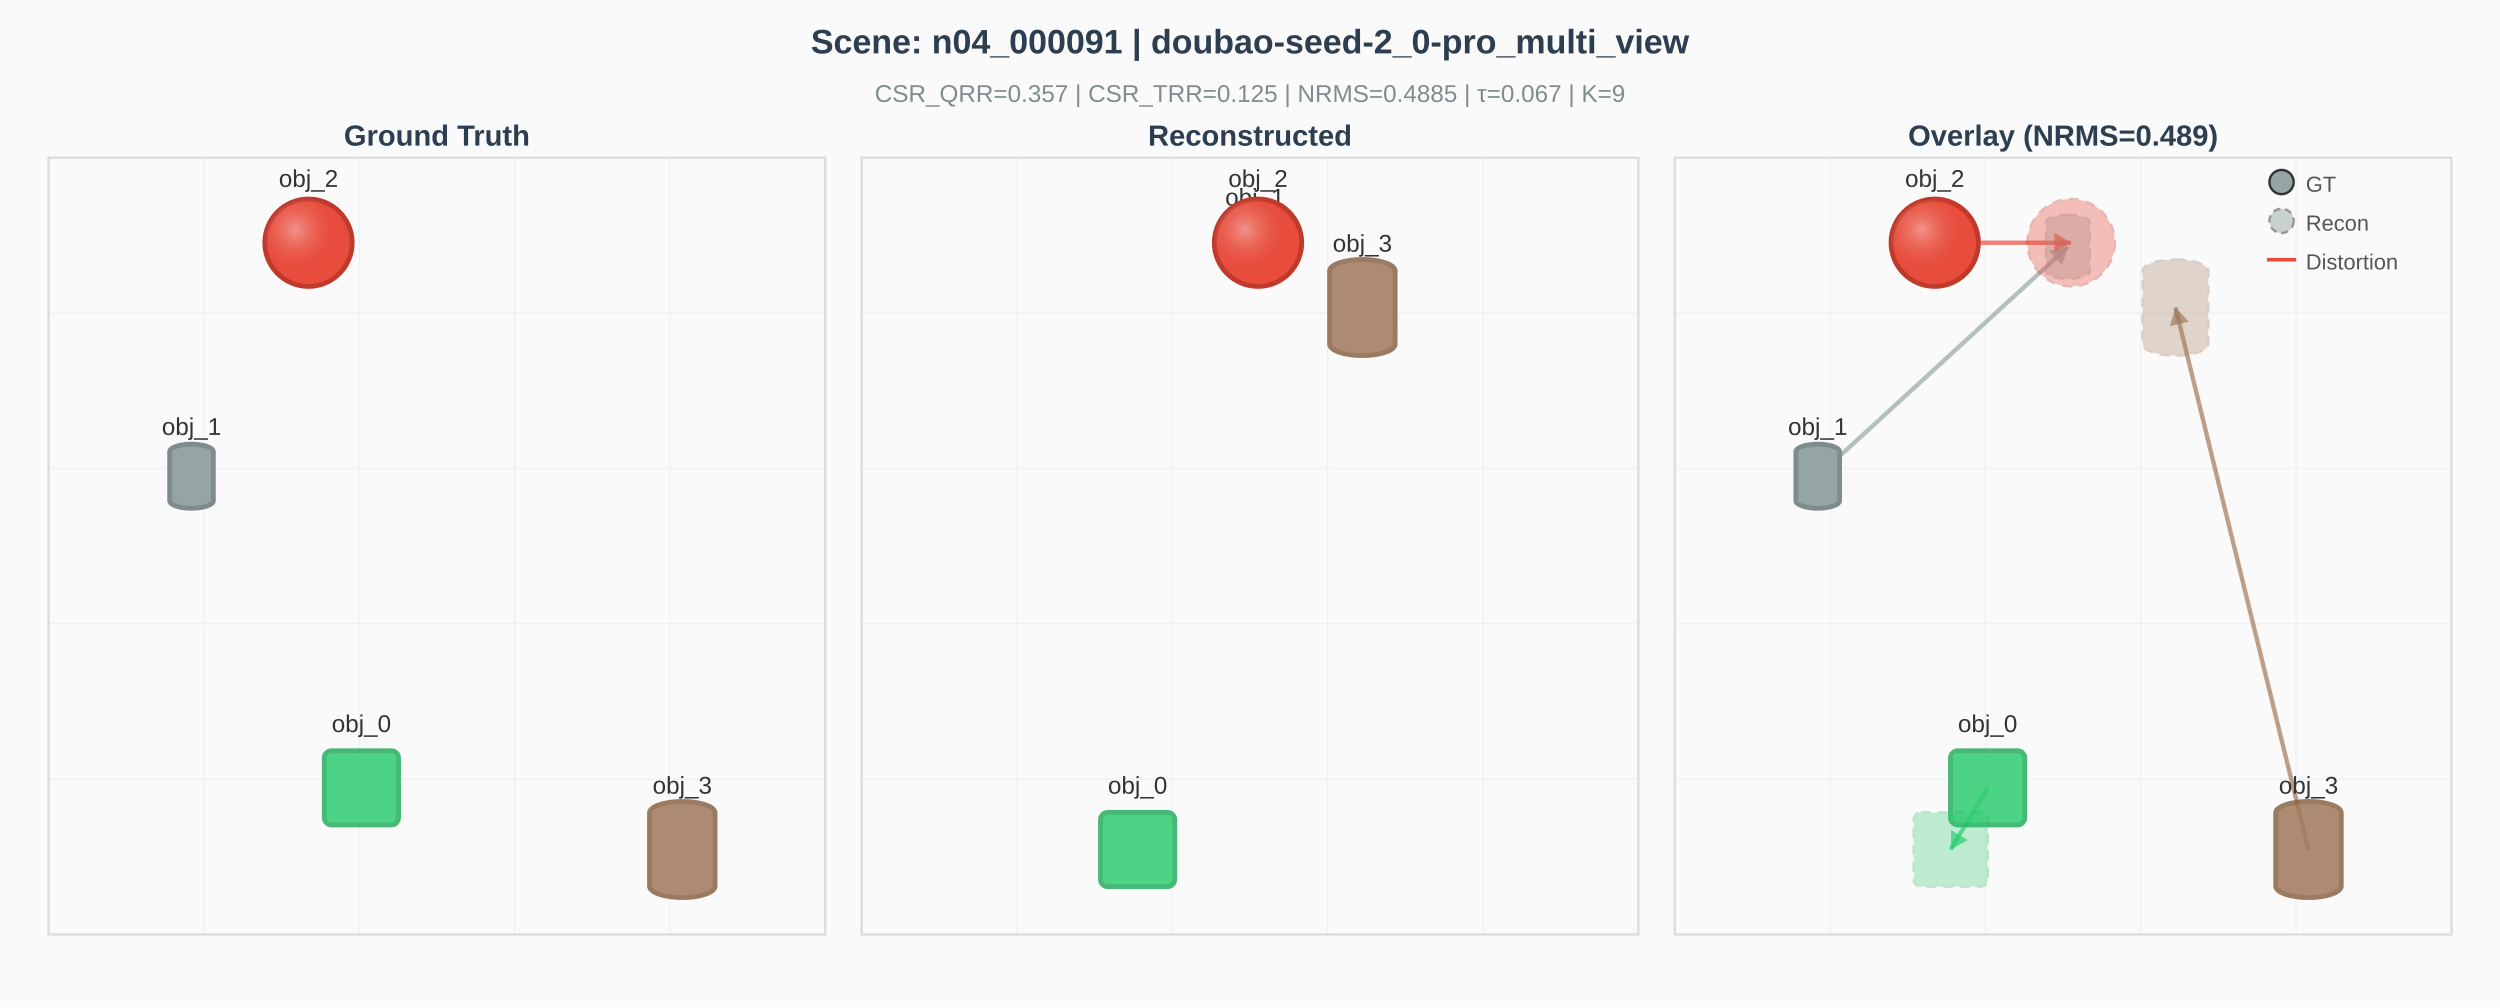
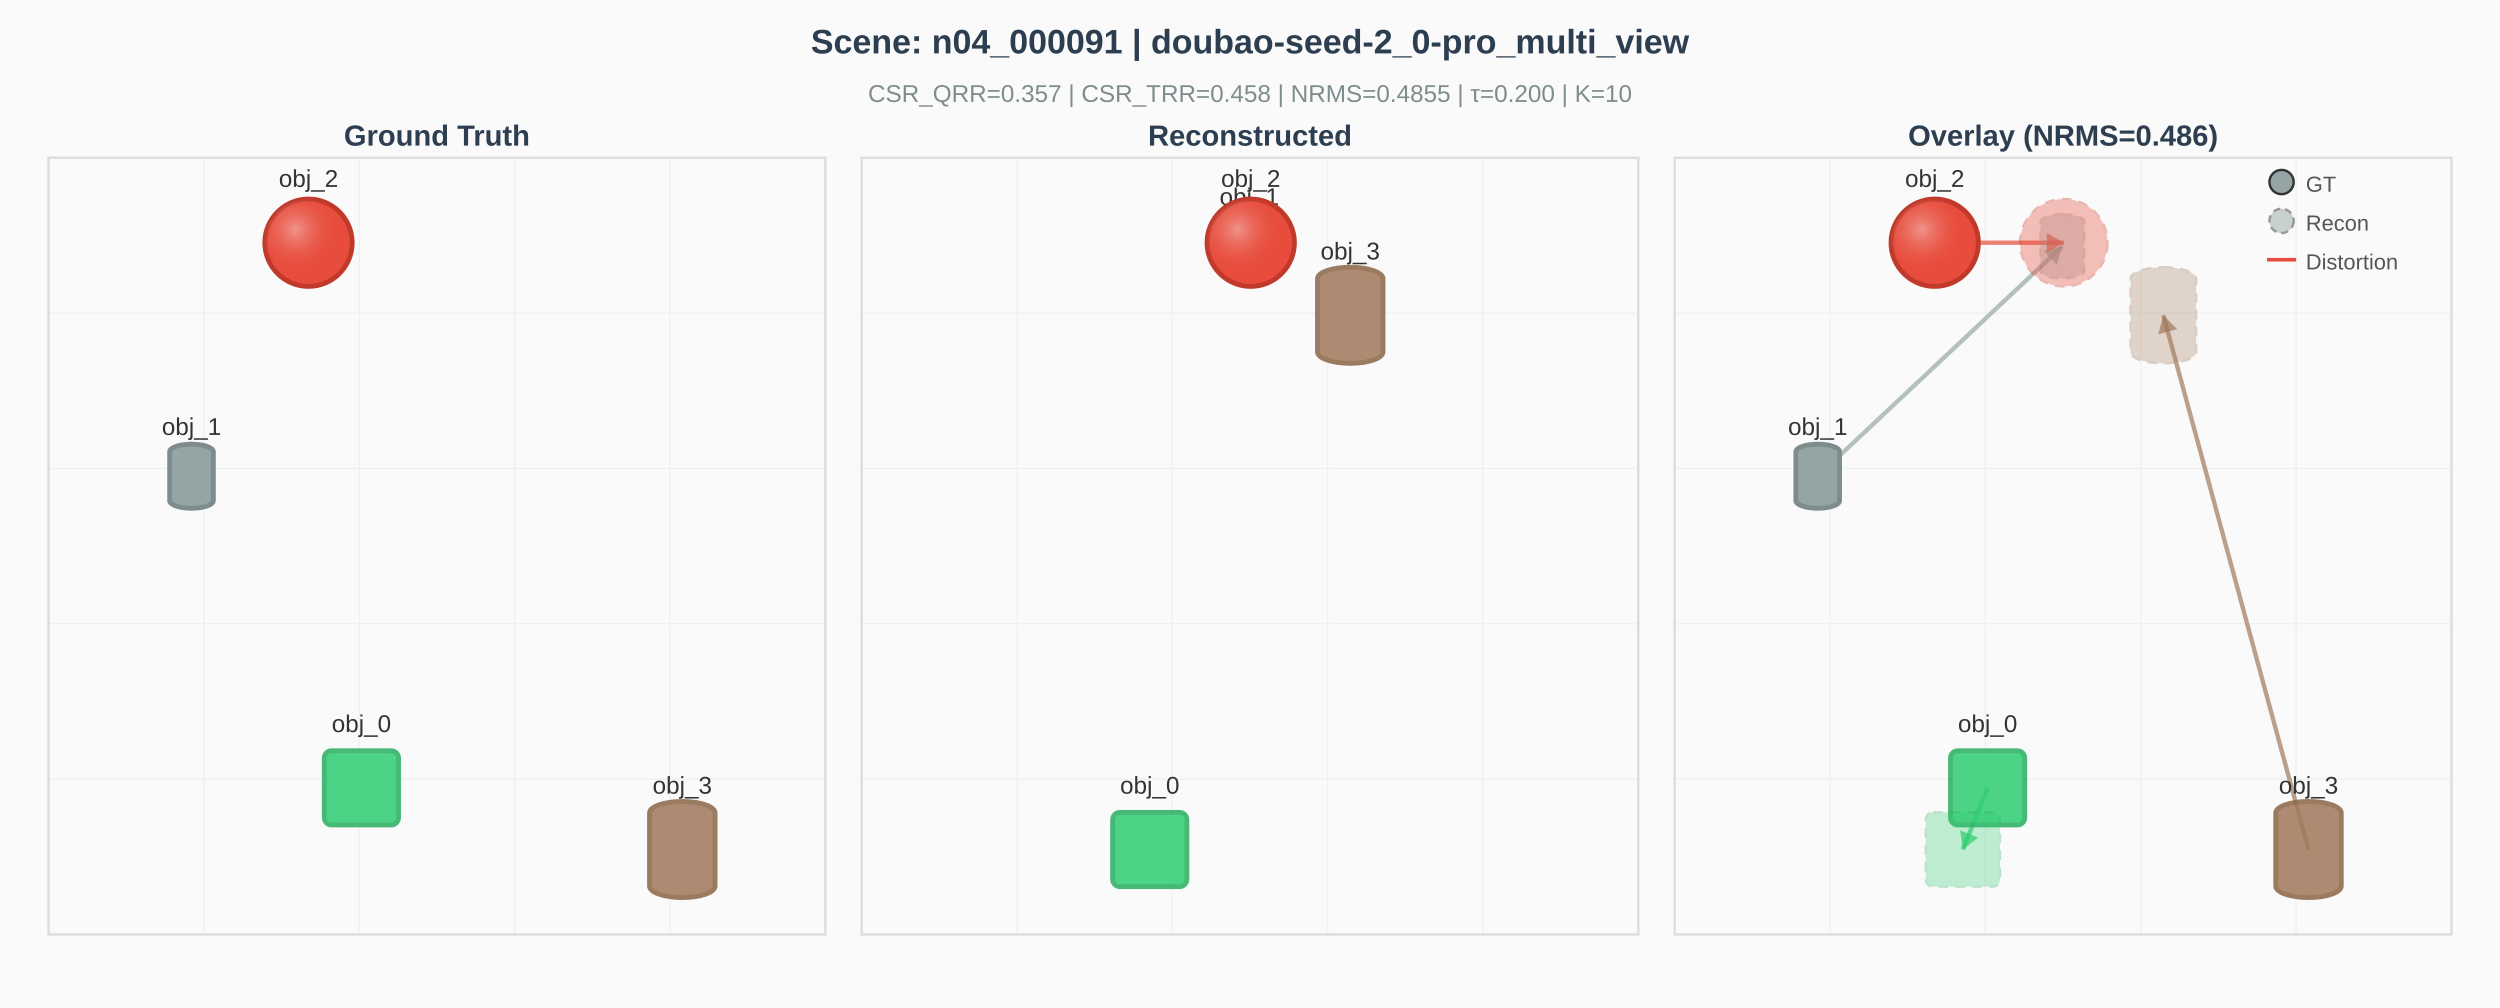
<svg xmlns="http://www.w3.org/2000/svg" width="1030" height="415" viewBox="0 0 1030 415" style="font-family: 'Helvetica Neue', Arial, sans-serif;">
  <rect width="1030" height="415" fill="#fafafa" />
  <text x="515" y="22" text-anchor="middle" font-size="14" font-weight="bold" fill="#2c3e50">Scene: n04_000091 | doubao-seed-2_0-pro_multi_view</text>
-   <text x="515" y="42" text-anchor="middle" font-size="10" fill="#7f8c8d">CSR_QRR=0.357  |  CSR_TRR=0.125  |  NRMS=0.4885  |  τ=0.067  |  K=9</text>
+   <text x="515" y="42" text-anchor="middle" font-size="10" fill="#7f8c8d">CSR_QRR=0.357  |  CSR_TRR=0.458  |  NRMS=0.4855  |  τ=0.200  |  K=10</text>
  <line x1="20.0" y1="65.0" x2="20.0" y2="385.0" stroke="#ecf0f1" stroke-width="0.5" />
  <line x1="20.0" y1="65.0" x2="340.0" y2="65.0" stroke="#ecf0f1" stroke-width="0.5" />
  <line x1="84.0" y1="65.0" x2="84.0" y2="385.0" stroke="#ecf0f1" stroke-width="0.5" />
  <line x1="20.0" y1="129.0" x2="340.0" y2="129.0" stroke="#ecf0f1" stroke-width="0.5" />
  <line x1="148.0" y1="65.0" x2="148.0" y2="385.0" stroke="#ecf0f1" stroke-width="0.5" />
  <line x1="20.0" y1="193.0" x2="340.0" y2="193.0" stroke="#ecf0f1" stroke-width="0.5" />
  <line x1="212.0" y1="65.0" x2="212.0" y2="385.0" stroke="#ecf0f1" stroke-width="0.5" />
  <line x1="20.0" y1="257.0" x2="340.0" y2="257.0" stroke="#ecf0f1" stroke-width="0.5" />
  <line x1="276.0" y1="65.0" x2="276.0" y2="385.0" stroke="#ecf0f1" stroke-width="0.5" />
  <line x1="20.0" y1="321.0" x2="340.0" y2="321.0" stroke="#ecf0f1" stroke-width="0.5" />
  <line x1="340.0" y1="65.0" x2="340.0" y2="385.0" stroke="#ecf0f1" stroke-width="0.5" />
  <line x1="20.0" y1="385.0" x2="340.0" y2="385.0" stroke="#ecf0f1" stroke-width="0.5" />
  <rect x="20.0" y="65.0" width="320.0" height="320.0" fill="none" stroke="#ddd" stroke-width="1" />
  <text x="180" y="60" text-anchor="middle" font-size="12" font-weight="bold" fill="#2c3e50">Ground Truth</text>
  <rect x="133.6" y="309.3" width="30.6" height="30.6" rx="3" ry="3" fill="#2ecc71" stroke="#27ae60" stroke-width="2.0" opacity="0.85" />
  <text x="148.9" y="301.6" text-anchor="middle" font-size="10" fill="#333" opacity="1.0">obj_0</text>
  <defs>
    <radialGradient id="grad_obj_1" cx="35%" cy="35%">
      <stop offset="0%" stop-color="white" stop-opacity="0.4" />
      <stop offset="100%" stop-color="#95a5a6" stop-opacity="0" />
    </radialGradient>
  </defs>
  <rect x="69.9" y="183.0" width="18.0" height="26.4" rx="9.0" ry="3.1" fill="#95a5a6" stroke="#7f8c8d" stroke-width="2.0" opacity="1.0" />
  <text x="78.9" y="179.2" text-anchor="middle" font-size="10" fill="#333" opacity="1.0">obj_1</text>
  <defs>
    <radialGradient id="grad_obj_2" cx="35%" cy="35%">
      <stop offset="0%" stop-color="white" stop-opacity="0.4" />
      <stop offset="100%" stop-color="#e74c3c" stop-opacity="0" />
    </radialGradient>
  </defs>
  <circle cx="127.1" cy="100.0" r="18" fill="#e74c3c" stroke="#c0392b" stroke-width="2.0" opacity="1.0" />
  <circle cx="127.1" cy="100.0" r="18" fill="url(#grad_obj_2)" opacity="1.0" />
  <text x="127.1" y="77.0" text-anchor="middle" font-size="10" fill="#333" opacity="1.0">obj_2</text>
  <rect x="267.6" y="330.2" width="27.0" height="39.6" rx="13.5" ry="4.7" fill="#a0785a" stroke="#8b6545" stroke-width="2.0" opacity="0.85" />
  <text x="281.1" y="327.0" text-anchor="middle" font-size="10" fill="#333" opacity="1.0">obj_3</text>
  <line x1="355.0" y1="65.0" x2="355.0" y2="385.0" stroke="#ecf0f1" stroke-width="0.5" />
  <line x1="355.0" y1="65.0" x2="675.0" y2="65.0" stroke="#ecf0f1" stroke-width="0.5" />
  <line x1="419.0" y1="65.0" x2="419.0" y2="385.0" stroke="#ecf0f1" stroke-width="0.5" />
  <line x1="355.0" y1="129.0" x2="675.0" y2="129.0" stroke="#ecf0f1" stroke-width="0.5" />
  <line x1="483.0" y1="65.0" x2="483.0" y2="385.0" stroke="#ecf0f1" stroke-width="0.5" />
  <line x1="355.0" y1="193.0" x2="675.0" y2="193.0" stroke="#ecf0f1" stroke-width="0.5" />
  <line x1="547.0" y1="65.0" x2="547.0" y2="385.0" stroke="#ecf0f1" stroke-width="0.5" />
  <line x1="355.0" y1="257.0" x2="675.0" y2="257.0" stroke="#ecf0f1" stroke-width="0.5" />
  <line x1="611.0" y1="65.0" x2="611.0" y2="385.0" stroke="#ecf0f1" stroke-width="0.5" />
  <line x1="355.0" y1="321.0" x2="675.0" y2="321.0" stroke="#ecf0f1" stroke-width="0.5" />
  <line x1="675.0" y1="65.0" x2="675.0" y2="385.0" stroke="#ecf0f1" stroke-width="0.5" />
  <line x1="355.0" y1="385.0" x2="675.0" y2="385.0" stroke="#ecf0f1" stroke-width="0.5" />
  <rect x="355.0" y="65.0" width="320.0" height="320.0" fill="none" stroke="#ddd" stroke-width="1" />
  <text x="515" y="60" text-anchor="middle" font-size="12" font-weight="bold" fill="#2c3e50">Reconstructed</text>
-   <rect x="453.4" y="334.7" width="30.6" height="30.6" rx="3" ry="3" fill="#2ecc71" stroke="#27ae60" stroke-width="2.0" opacity="0.85" />
-   <text x="468.7" y="327.0" text-anchor="middle" font-size="10" fill="#333" opacity="1.0">obj_0</text>
+   <rect x="458.4" y="334.7" width="30.6" height="30.6" rx="3" ry="3" fill="#2ecc71" stroke="#27ae60" stroke-width="2.0" opacity="0.85" />
+   <text x="473.7" y="327.0" text-anchor="middle" font-size="10" fill="#333" opacity="1.0">obj_0</text>
  <defs>
    <radialGradient id="grad_obj_1" cx="35%" cy="35%">
      <stop offset="0%" stop-color="white" stop-opacity="0.4" />
      <stop offset="100%" stop-color="#95a5a6" stop-opacity="0" />
    </radialGradient>
  </defs>
-   <rect x="508.0" y="88.5" width="18.0" height="26.4" rx="9.0" ry="3.1" fill="#95a5a6" stroke="#7f8c8d" stroke-width="2.0" opacity="1.0" />
-   <text x="517.0" y="84.7" text-anchor="middle" font-size="10" fill="#333" opacity="1.0">obj_1</text>
+   <rect x="505.7" y="88.3" width="18.0" height="26.4" rx="9.0" ry="3.1" fill="#95a5a6" stroke="#7f8c8d" stroke-width="2.0" opacity="1.0" />
+   <text x="514.7" y="84.5" text-anchor="middle" font-size="10" fill="#333" opacity="1.0">obj_1</text>
  <defs>
    <radialGradient id="grad_obj_2" cx="35%" cy="35%">
      <stop offset="0%" stop-color="white" stop-opacity="0.4" />
      <stop offset="100%" stop-color="#e74c3c" stop-opacity="0" />
    </radialGradient>
  </defs>
-   <circle cx="518.3" cy="100.0" r="18" fill="#e74c3c" stroke="#c0392b" stroke-width="2.0" opacity="1.0" />
-   <circle cx="518.3" cy="100.0" r="18" fill="url(#grad_obj_2)" opacity="1.0" />
-   <text x="518.3" y="77.0" text-anchor="middle" font-size="10" fill="#333" opacity="1.0">obj_2</text>
-   <rect x="547.8" y="106.9" width="27.0" height="39.6" rx="13.5" ry="4.7" fill="#a0785a" stroke="#8b6545" stroke-width="2.0" opacity="0.85" />
-   <text x="561.3" y="103.7" text-anchor="middle" font-size="10" fill="#333" opacity="1.0">obj_3</text>
+   <circle cx="515.3" cy="100.0" r="18" fill="#e74c3c" stroke="#c0392b" stroke-width="2.0" opacity="1.0" />
+   <circle cx="515.3" cy="100.0" r="18" fill="url(#grad_obj_2)" opacity="1.0" />
+   <text x="515.3" y="77.0" text-anchor="middle" font-size="10" fill="#333" opacity="1.0">obj_2</text>
+   <rect x="542.8" y="110.1" width="27.0" height="39.6" rx="13.5" ry="4.7" fill="#a0785a" stroke="#8b6545" stroke-width="2.0" opacity="0.85" />
+   <text x="556.3" y="106.9" text-anchor="middle" font-size="10" fill="#333" opacity="1.0">obj_3</text>
  <line x1="690.0" y1="65.0" x2="690.0" y2="385.0" stroke="#ecf0f1" stroke-width="0.5" />
  <line x1="690.0" y1="65.0" x2="1010.0" y2="65.0" stroke="#ecf0f1" stroke-width="0.5" />
  <line x1="754.0" y1="65.0" x2="754.0" y2="385.0" stroke="#ecf0f1" stroke-width="0.5" />
  <line x1="690.0" y1="129.0" x2="1010.0" y2="129.0" stroke="#ecf0f1" stroke-width="0.5" />
  <line x1="818.0" y1="65.0" x2="818.0" y2="385.0" stroke="#ecf0f1" stroke-width="0.5" />
  <line x1="690.0" y1="193.0" x2="1010.0" y2="193.0" stroke="#ecf0f1" stroke-width="0.5" />
  <line x1="882.0" y1="65.0" x2="882.0" y2="385.0" stroke="#ecf0f1" stroke-width="0.5" />
  <line x1="690.0" y1="257.0" x2="1010.0" y2="257.0" stroke="#ecf0f1" stroke-width="0.5" />
  <line x1="946.0" y1="65.0" x2="946.0" y2="385.0" stroke="#ecf0f1" stroke-width="0.5" />
  <line x1="690.0" y1="321.0" x2="1010.0" y2="321.0" stroke="#ecf0f1" stroke-width="0.5" />
  <line x1="1010.0" y1="65.0" x2="1010.0" y2="385.0" stroke="#ecf0f1" stroke-width="0.5" />
  <line x1="690.0" y1="385.0" x2="1010.0" y2="385.0" stroke="#ecf0f1" stroke-width="0.5" />
  <rect x="690.0" y="65.0" width="320.0" height="320.0" fill="none" stroke="#ddd" stroke-width="1" />
-   <text x="850" y="60" text-anchor="middle" font-size="12" font-weight="bold" fill="#2c3e50">Overlay (NRMS=0.489)</text>
-   <line x1="818.9" y1="324.6" x2="803.7" y2="350.0" stroke="#2ecc71" stroke-width="1.8" opacity="0.7" />
-   <polygon points="803.7,350.0 803.9,342.0 810.7,346.1" fill="#2ecc71" opacity="0.7" />
-   <line x1="748.9" y1="196.2" x2="852.0" y2="101.7" stroke="#95a5a6" stroke-width="1.8" opacity="0.7" />
-   <polygon points="852.0,101.7 849.6,109.3 844.2,103.4" fill="#95a5a6" opacity="0.7" />
-   <line x1="797.1" y1="100.0" x2="853.3" y2="100.0" stroke="#e74c3c" stroke-width="1.8" opacity="0.7" />
-   <polygon points="853.3,100.0 846.4,104.0 846.4,96.0" fill="#e74c3c" opacity="0.7" />
-   <line x1="951.1" y1="350.0" x2="896.3" y2="126.7" stroke="#a0785a" stroke-width="1.8" opacity="0.7" />
-   <polygon points="896.3,126.7 901.8,132.5 894.0,134.4" fill="#a0785a" opacity="0.7" />
+   <text x="850" y="60" text-anchor="middle" font-size="12" font-weight="bold" fill="#2c3e50">Overlay (NRMS=0.486)</text>
+   <line x1="818.9" y1="324.6" x2="808.7" y2="350.0" stroke="#2ecc71" stroke-width="1.8" opacity="0.7" />
+   <polygon points="808.7,350.0 807.6,342.1 815.0,345.1" fill="#2ecc71" opacity="0.7" />
+   <line x1="748.9" y1="196.2" x2="849.7" y2="101.5" stroke="#95a5a6" stroke-width="1.8" opacity="0.7" />
+   <polygon points="849.7,101.5 847.4,109.1 841.9,103.3" fill="#95a5a6" opacity="0.7" />
+   <line x1="797.1" y1="100.0" x2="850.3" y2="100.0" stroke="#e74c3c" stroke-width="1.8" opacity="0.7" />
+   <polygon points="850.3,100.0 843.3,104.0 843.3,96.0" fill="#e74c3c" opacity="0.7" />
+   <line x1="951.1" y1="350.0" x2="891.3" y2="129.9" stroke="#a0785a" stroke-width="1.8" opacity="0.7" />
+   <polygon points="891.3,129.9 897.0,135.6 889.2,137.7" fill="#a0785a" opacity="0.7" />
  <rect x="803.6" y="309.3" width="30.6" height="30.6" rx="3" ry="3" fill="#2ecc71" stroke="#27ae60" stroke-width="2.0" opacity="0.85" />
  <text x="818.9" y="301.6" text-anchor="middle" font-size="10" fill="#333" opacity="1.0">obj_0</text>
  <defs>
    <radialGradient id="grad_obj_1" cx="35%" cy="35%">
      <stop offset="0%" stop-color="white" stop-opacity="0.4" />
      <stop offset="100%" stop-color="#95a5a6" stop-opacity="0" />
    </radialGradient>
  </defs>
  <rect x="739.9" y="183.0" width="18.0" height="26.4" rx="9.0" ry="3.1" fill="#95a5a6" stroke="#7f8c8d" stroke-width="2.0" opacity="1.0" />
  <text x="748.9" y="179.2" text-anchor="middle" font-size="10" fill="#333" opacity="1.0">obj_1</text>
  <defs>
    <radialGradient id="grad_obj_2" cx="35%" cy="35%">
      <stop offset="0%" stop-color="white" stop-opacity="0.4" />
      <stop offset="100%" stop-color="#e74c3c" stop-opacity="0" />
    </radialGradient>
  </defs>
  <circle cx="797.1" cy="100.0" r="18" fill="#e74c3c" stroke="#c0392b" stroke-width="2.0" opacity="1.0" />
  <circle cx="797.1" cy="100.0" r="18" fill="url(#grad_obj_2)" opacity="1.0" />
  <text x="797.1" y="77.0" text-anchor="middle" font-size="10" fill="#333" opacity="1.0">obj_2</text>
  <rect x="937.6" y="330.2" width="27.0" height="39.6" rx="13.5" ry="4.7" fill="#a0785a" stroke="#8b6545" stroke-width="2.0" opacity="0.85" />
  <text x="951.1" y="327.0" text-anchor="middle" font-size="10" fill="#333" opacity="1.0">obj_3</text>
-   <rect x="788.4" y="334.7" width="30.6" height="30.6" rx="3" ry="3" fill="#2ecc71" stroke="#27ae60" stroke-width="1.0" stroke-dasharray="4,3" opacity="0.297" />
-   <text x="803.7" y="327.0" text-anchor="middle" font-size="9" fill="#333" opacity="0.597" />
-   <rect x="843.0" y="88.5" width="18.0" height="26.4" rx="9.0" ry="3.1" fill="#95a5a6" stroke="#7f8c8d" stroke-width="1.0" stroke-dasharray="4,3" opacity="0.35" />
-   <text x="852.0" y="84.7" text-anchor="middle" font-size="9" fill="#333" opacity="0.65" />
-   <circle cx="853.3" cy="100.0" r="18" fill="#e74c3c" stroke="#c0392b" stroke-width="1.0" stroke-dasharray="4,3" opacity="0.35" />
-   <text x="853.3" y="77.0" text-anchor="middle" font-size="9" fill="#333" opacity="0.65" />
-   <rect x="882.8" y="106.9" width="27.0" height="39.6" rx="13.5" ry="4.7" fill="#a0785a" stroke="#8b6545" stroke-width="1.0" stroke-dasharray="4,3" opacity="0.297" />
-   <text x="896.3" y="103.7" text-anchor="middle" font-size="9" fill="#333" opacity="0.597" />
+   <rect x="793.4" y="334.7" width="30.6" height="30.6" rx="3" ry="3" fill="#2ecc71" stroke="#27ae60" stroke-width="1.0" stroke-dasharray="4,3" opacity="0.297" />
+   <text x="808.7" y="327.0" text-anchor="middle" font-size="9" fill="#333" opacity="0.597" />
+   <rect x="840.7" y="88.3" width="18.0" height="26.4" rx="9.0" ry="3.1" fill="#95a5a6" stroke="#7f8c8d" stroke-width="1.0" stroke-dasharray="4,3" opacity="0.35" />
+   <text x="849.7" y="84.5" text-anchor="middle" font-size="9" fill="#333" opacity="0.65" />
+   <circle cx="850.3" cy="100.0" r="18" fill="#e74c3c" stroke="#c0392b" stroke-width="1.0" stroke-dasharray="4,3" opacity="0.35" />
+   <text x="850.3" y="77.0" text-anchor="middle" font-size="9" fill="#333" opacity="0.65" />
+   <rect x="877.8" y="110.1" width="27.0" height="39.6" rx="13.5" ry="4.7" fill="#a0785a" stroke="#8b6545" stroke-width="1.0" stroke-dasharray="4,3" opacity="0.297" />
+   <text x="891.3" y="106.9" text-anchor="middle" font-size="9" fill="#333" opacity="0.597" />
  <circle cx="940" cy="75" r="5" fill="#95a5a6" stroke="#333" stroke-width="1" />
  <text x="950" y="79" font-size="9" fill="#555">GT</text>
  <circle cx="940" cy="91" r="5" fill="#95a5a6" stroke="#333" stroke-width="1" stroke-dasharray="3,2" opacity="0.5" />
  <text x="950" y="95" font-size="9" fill="#555">Recon</text>
  <line x1="934" y1="107" x2="946" y2="107" stroke="#e74c3c" stroke-width="1.5" />
  <text x="950" y="111" font-size="9" fill="#555">Distortion</text>
</svg>
